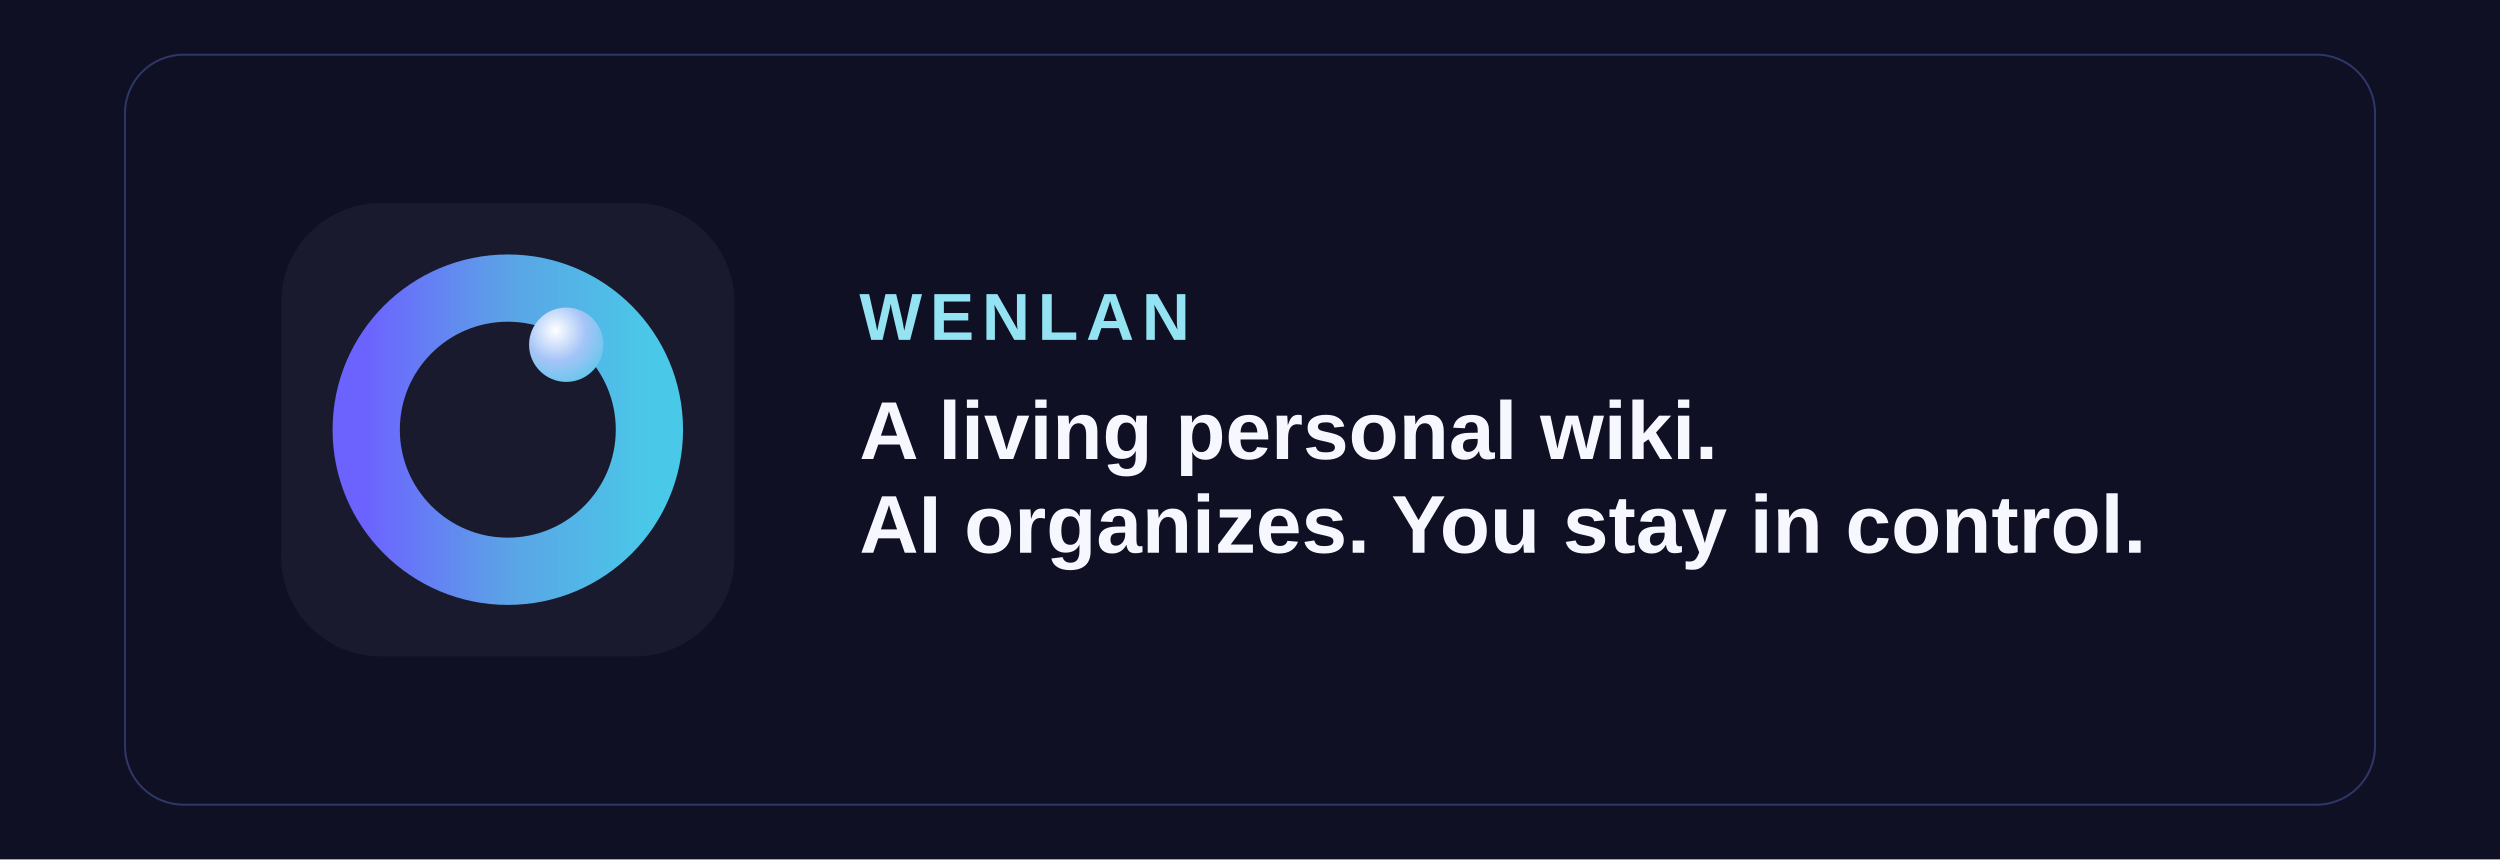
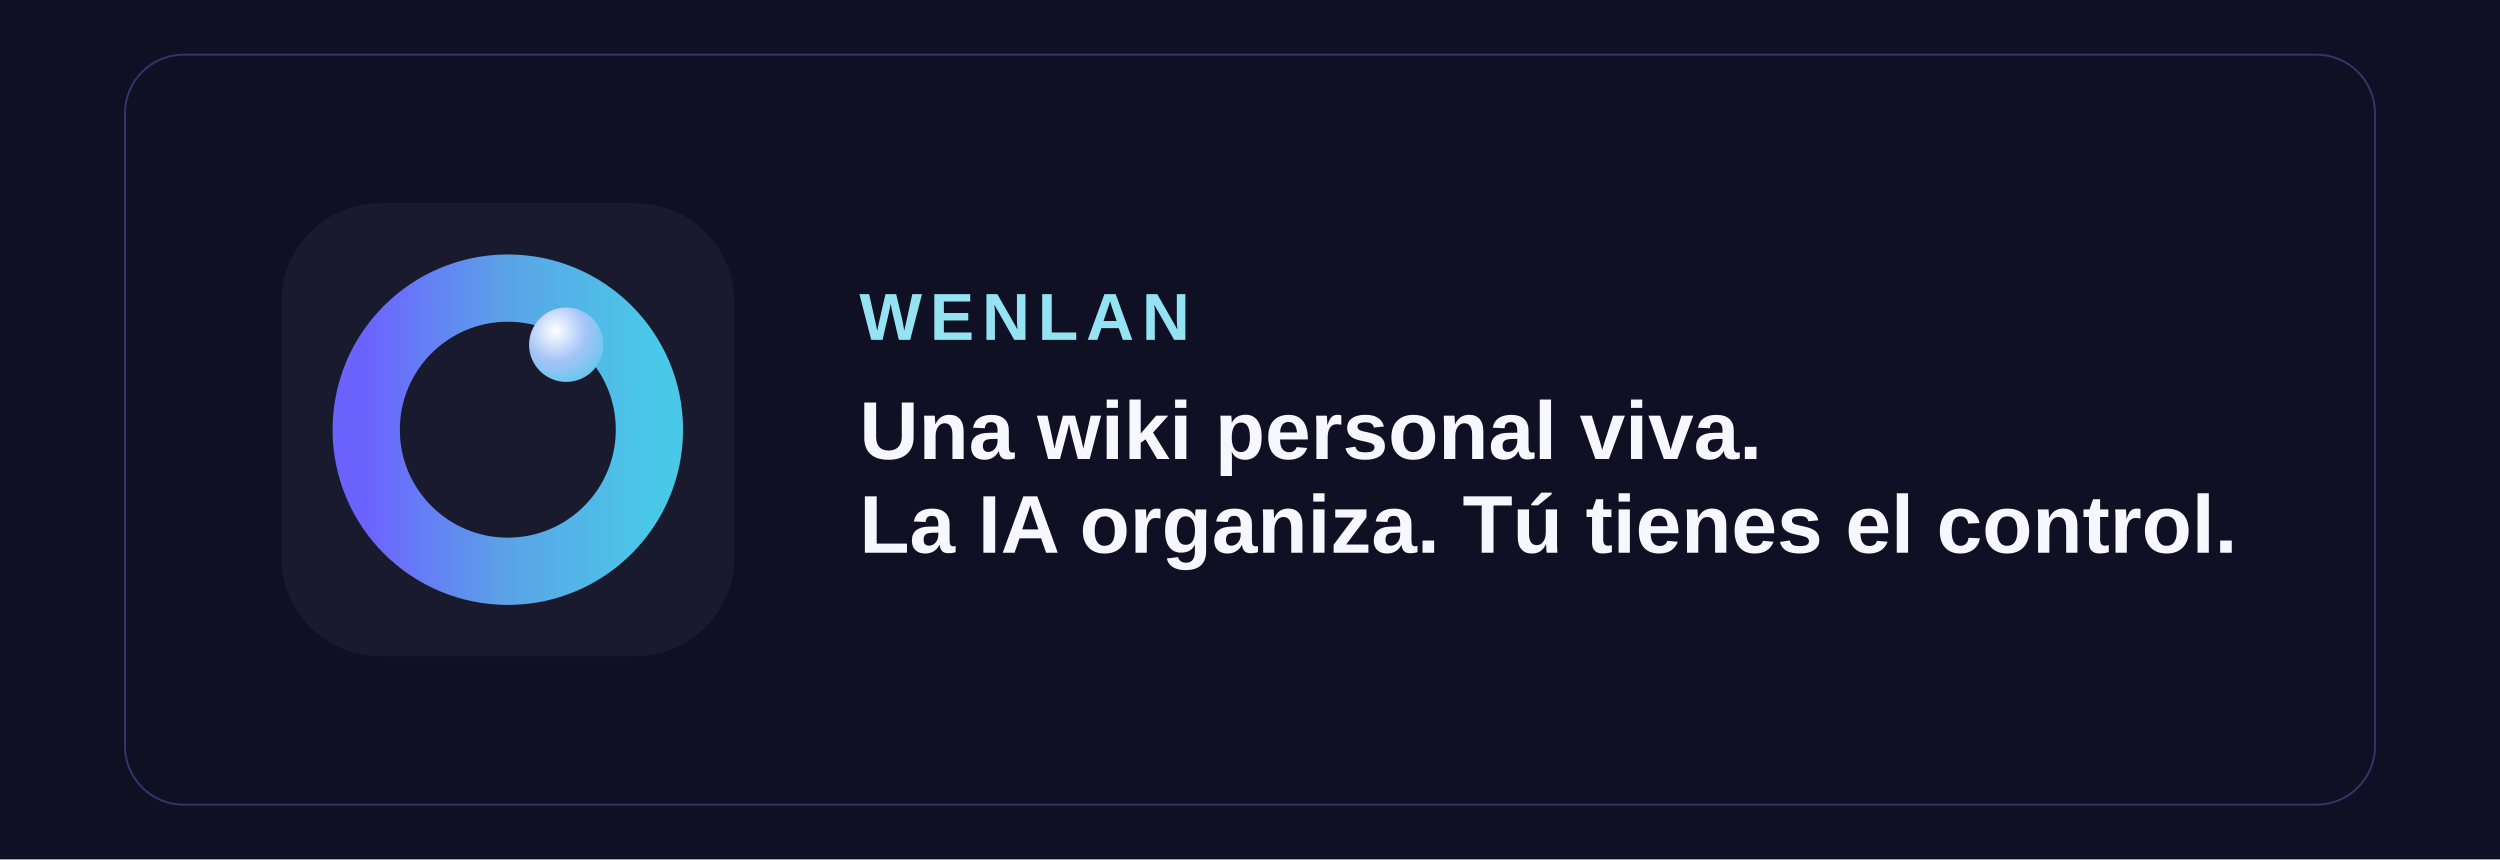
<svg xmlns="http://www.w3.org/2000/svg" width="1280" height="440" viewBox="0 0 1280 440" fill="none" role="img" aria-labelledby="title desc">
  <rect width="1280" height="440" fill="#101024" />
  <rect x="64" y="28" width="1152" height="384" rx="30" fill="#101024" stroke="#2F3769" />
  <g transform="translate(144 104) scale(0.453125)">
    <rect width="512" height="512" rx="112" fill="#1A1A2E" />
-     <circle cx="256" cy="256" r="160" fill="none" stroke="url(#banner-en-desktop-ring)" stroke-width="76" />
-     <circle cx="322" cy="160" r="42" fill="url(#banner-en-desktop-orb)" />
+     <circle cx="256" cy="256" r="160" fill="none" stroke="url(#banner-es-ES-desktop-ring)" stroke-width="76" />
+     <circle cx="322" cy="160" r="42" fill="url(#banner-es-ES-desktop-orb)" />
  </g>
  <text x="440" y="174" fill="#93E3F2" font-family="Arial, &quot;Helvetica Neue&quot;, sans-serif" font-size="34" font-weight="700" text-anchor="start" letter-spacing="4">WENLAN</text>
-   <text x="440" y="235" fill="#F7F8FF" font-family="Arial, &quot;Helvetica Neue&quot;, sans-serif" font-size="42" font-weight="700" text-anchor="start">A living personal wiki.</text>
-   <text x="440" y="283" fill="#F7F8FF" font-family="Arial, &quot;Helvetica Neue&quot;, sans-serif" font-size="42" font-weight="700" text-anchor="start">AI organizes. You stay in control.</text>
+   <text x="440" y="235" fill="#F7F8FF" font-family="Arial, &quot;Helvetica Neue&quot;, sans-serif" font-size="42" font-weight="700" text-anchor="start">Una wiki personal viva.</text>
+   <text x="440" y="283" fill="#F7F8FF" font-family="Arial, &quot;Helvetica Neue&quot;, sans-serif" font-size="42" font-weight="700" text-anchor="start">La IA organiza. Tú tienes el control.</text>
  <defs>
-     <linearGradient id="banner-en-desktop-ring" x1="96" y1="256" x2="416" y2="256" gradientUnits="userSpaceOnUse">
+     <linearGradient id="banner-es-ES-desktop-ring" x1="96" y1="256" x2="416" y2="256" gradientUnits="userSpaceOnUse">
      <stop stop-color="#6C63FF" />
      <stop offset="0.5" stop-color="#5BA3E6" />
      <stop offset="1" stop-color="#4AC8E8" />
    </linearGradient>
-     <radialGradient id="banner-en-desktop-orb" cx="0" cy="0" r="1" gradientUnits="userSpaceOnUse" gradientTransform="translate(310 144) rotate(52.125) scale(76.0263)">
+     <radialGradient id="banner-es-ES-desktop-orb" cx="0" cy="0" r="1" gradientUnits="userSpaceOnUse" gradientTransform="translate(310 144) rotate(52.125) scale(76.0263)">
      <stop stop-color="#FFFFFF" />
      <stop offset="0.45" stop-color="#A5C4F7" />
      <stop offset="1" stop-color="#4AC8E8" />
    </radialGradient>
  </defs>
</svg>
